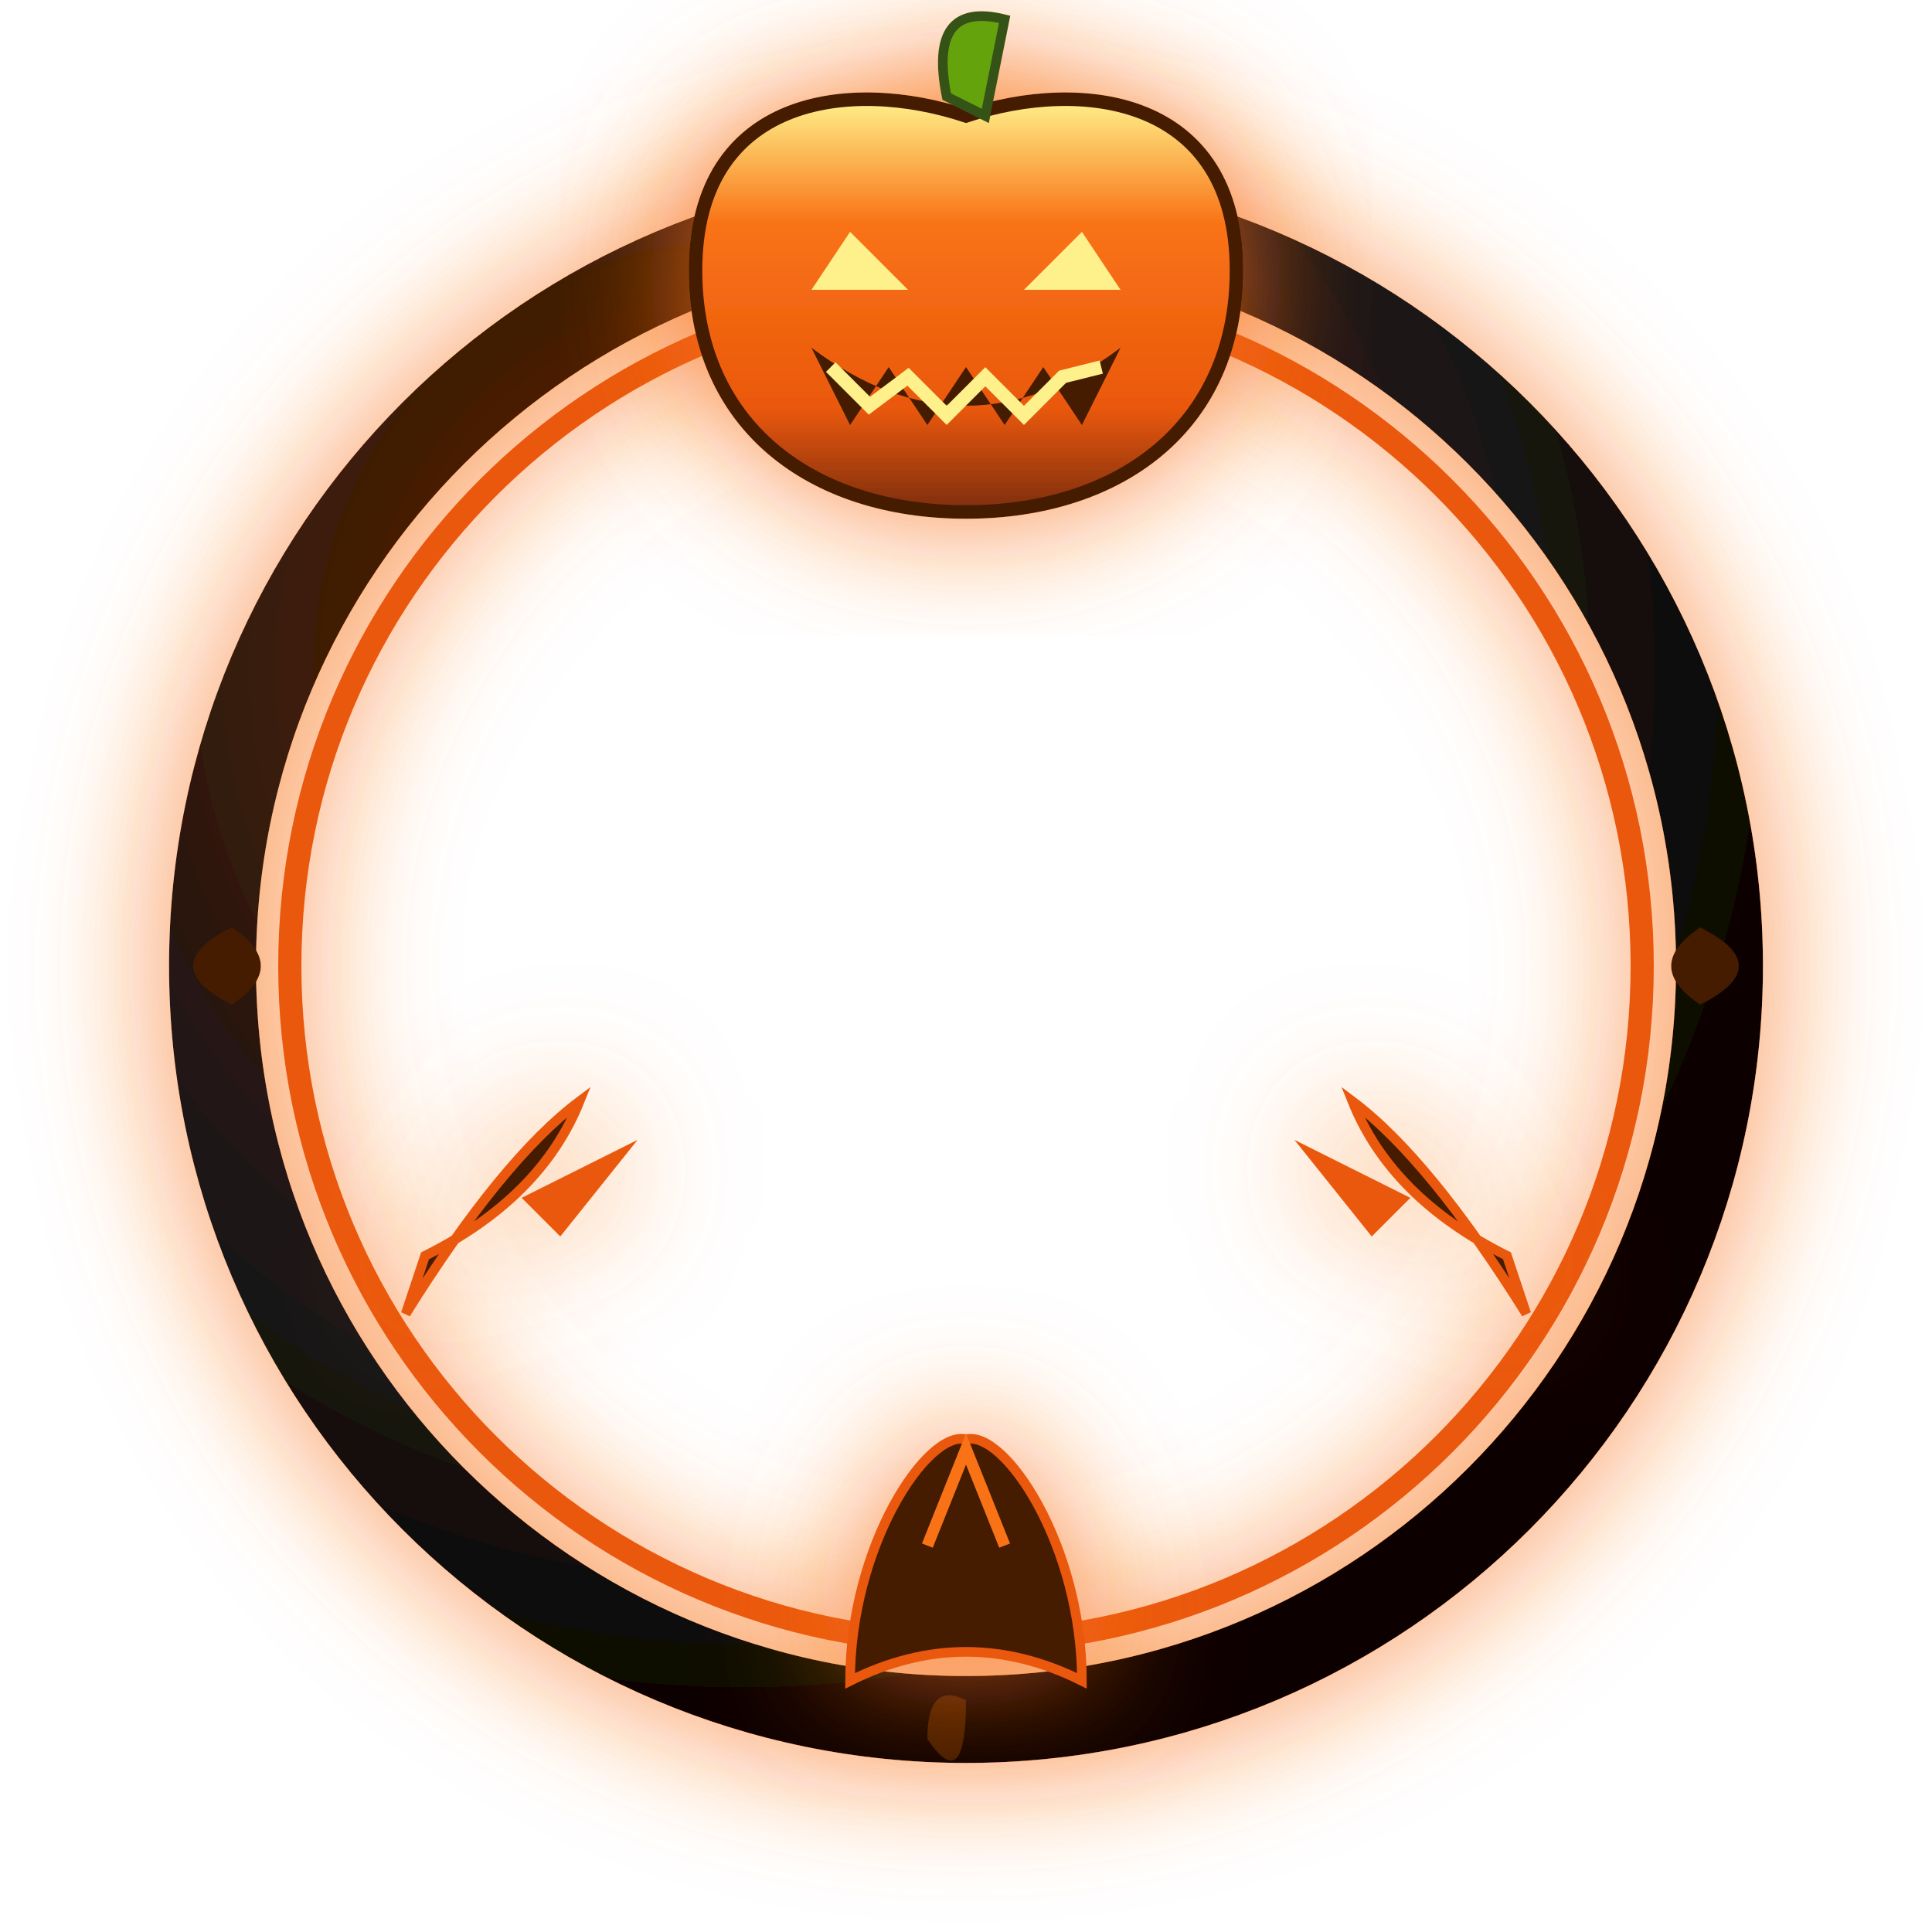
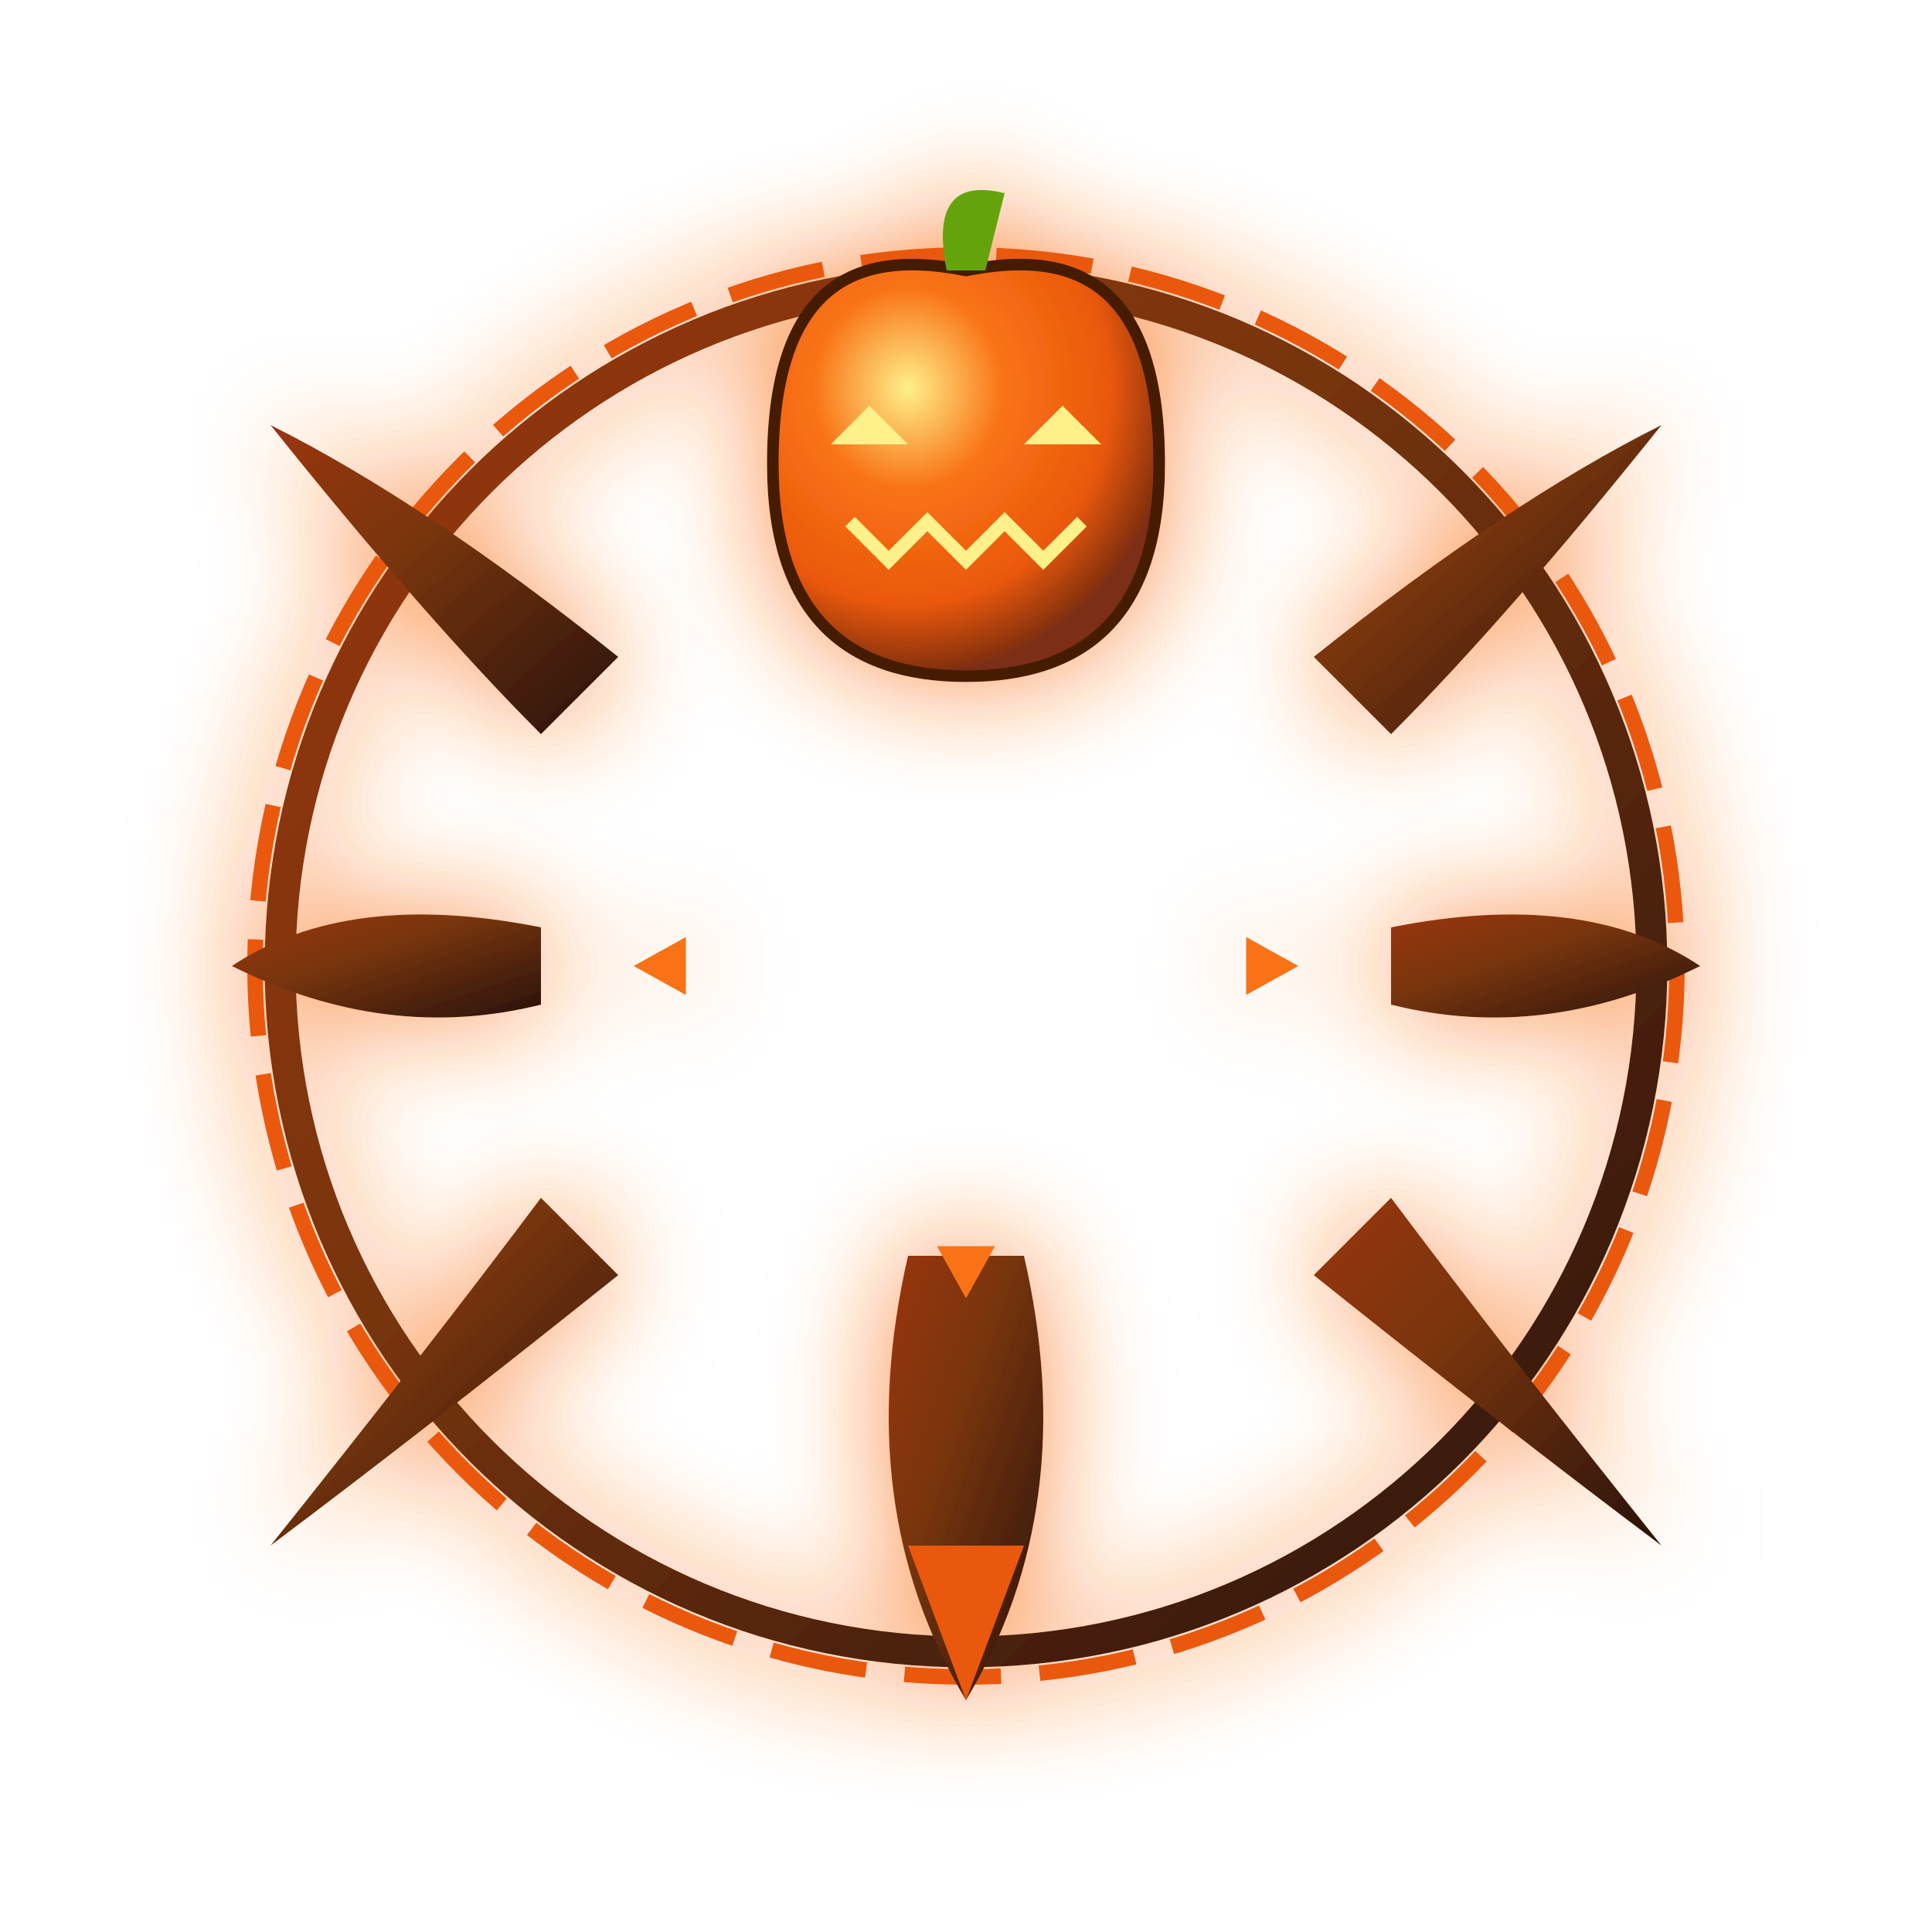
<svg xmlns="http://www.w3.org/2000/svg" viewBox="0 0 100 100" fill="none">
  <defs>
-     <radialGradient id="briarWood" cx="35%" cy="30%" r="70%">
-       <stop offset="0%" stop-color="#78350f" />
-       <stop offset="35%" stop-color="#451a03" />
-       <stop offset="70%" stop-color="#1c1917" />
-       <stop offset="100%" stop-color="#0a0502" />
-     </radialGradient>
-     <linearGradient id="pumpkinGleam" x1="0" y1="0" x2="0" y2="1">
+     <linearGradient id="briarGrad" x1="0" y1="0" x2="1" y2="1">
+       <stop offset="0%" stop-color="#9a3412" />
+       <stop offset="40%" stop-color="#78350f" />
+       <stop offset="100%" stop-color="#291205" />
+     </linearGradient>
+     <radialGradient id="pumpkinLantern" cx="35%" cy="30%" r="70%">
      <stop offset="0%" stop-color="#fef08a" />
-       <stop offset="30%" stop-color="#f97316" />
+       <stop offset="35%" stop-color="#f97316" />
      <stop offset="75%" stop-color="#ea580c" />
      <stop offset="100%" stop-color="#7c2d12" />
-     </linearGradient>
-     <filter id="pumpkinGlow" x="-25%" y="-25%" width="150%" height="150%">
-       <feDropShadow dx="0" dy="1.5" stdDeviation="2" flood-color="#000" flood-opacity="0.9" />
-       <feDropShadow dx="0" dy="0" stdDeviation="3.5" flood-color="#f97316" flood-opacity="0.85" />
+     </radialGradient>
+     <filter id="pumpkinAura" x="-25%" y="-25%" width="150%" height="150%">
+       <feDropShadow dx="0" dy="1.5" stdDeviation="1.5" flood-color="#000" flood-opacity="0.9" />
+       <feDropShadow dx="0" dy="0" stdDeviation="3" flood-color="#f97316" flood-opacity="0.8" />
    </filter>
  </defs>
-   <g filter="url(#pumpkinGlow)">
-     <circle cx="50" cy="50" r="39" stroke="url(#briarWood)" stroke-width="4.5" />
-     <circle cx="50" cy="50" r="35" stroke="#ea580c" stroke-width="1.2" />
-     <path d="M12,48 Q8,50 12,52 Q15,50 12,48 Z" fill="#451a03" />
-     <path d="M88,48 Q92,50 88,52 Q85,50 88,48 Z" fill="#451a03" />
-     <path d="M50,88 Q50,93 48,90 Q48,87 50,88 Z" fill="#451a03" />
-   </g>
-   <g filter="url(#pumpkinGlow)">
-     <path d="M36,14 C36,5 44,4 50,6 C56,4 64,5 64,14 C64,22 58,26.5 50,26.5 C42,26.5 36,22 36,14 Z" fill="url(#pumpkinGleam)" stroke="#451a03" stroke-width="0.7" />
-     <path d="M49,5 Q48,0 52,1 L51,6 Z" fill="#65a30d" stroke="#365314" stroke-width="0.5" />
-     <polygon points="44,12 47,15 42,15" fill="#fef08a" />
-     <polygon points="56,12 58,15 53,15" fill="#fef08a" />
-     <path d="M42,18 L44,22 L46,19 L48,22 L50,19 L52,22 L54,19 L56,22 L58,18 Q50,24 42,18 Z" fill="#451a03" />
-     <path d="M43,19 L45,21 L47,19.5 L49,21.5 L51,19.5 L53,21.5 L55,19.5 L57,19" stroke="#fef08a" stroke-width="0.7" />
-   </g>
-   <g filter="url(#pumpkinGlow)">
-     <path d="M44,87 C44,80 48,74 50,74.5 C52,74 56,80 56,87 C52,85 48,85 44,87 Z" fill="#451a03" stroke="#ea580c" stroke-width="0.5" />
-     <path d="M48,80 L50,75 L52,80" stroke="#f97316" stroke-width="0.6" />
-     <path d="M22,65 Q28,62 30,57 Q26,60 21,68 Z" fill="#451a03" stroke="#ea580c" stroke-width="0.5" />
-     <polygon points="27,62 33,59 29,64" fill="#ea580c" />
-     <path d="M78,65 Q72,62 70,57 Q74,60 79,68 Z" fill="#451a03" stroke="#ea580c" stroke-width="0.5" />
-     <polygon points="73,62 67,59 71,64" fill="#ea580c" />
+   <g filter="url(#pumpkinAura)">
+     <circle cx="50" cy="50" r="35.5" stroke="url(#briarGrad)" stroke-width="1.6" />
+     <circle cx="50" cy="50" r="36.8" stroke="#ea580c" stroke-width="0.8" stroke-dasharray="5 2" />
+     <path d="M40,24 C40,14 45,13 50,14 C55,13 60,14 60,24 C60,32 56,35 50,35 C44,35 40,32 40,24 Z" fill="url(#pumpkinLantern)" stroke="#451a03" stroke-width="0.6" />
+     <path d="M49,14 Q48,9 52,10 L51,14 Z" fill="#65a30d" />
+     <polygon points="45,21 47,23 43,23" fill="#fef08a" />
+     <polygon points="55,21 57,23 53,23" fill="#fef08a" />
+     <path d="M44,27 L46,29 L48,27 L50,29 L52,27 L54,29 L56,27" stroke="#fef08a" stroke-width="0.7" />
+     <path d="M68,34 Q78,26 86,22 Q78,32 72,38 Z" fill="url(#briarGrad)" />
+     <path d="M72,48 Q82,46 88,50 Q80,54 72,52 Z" fill="url(#briarGrad)" />
+     <path d="M68,66 Q78,74 86,80 Q78,70 72,62 Z" fill="url(#briarGrad)" />
+     <path d="M47,65 Q44,78 50,88 Q56,78 53,65 Z" fill="url(#briarGrad)" />
+     <polygon points="50,88 47,80 53,80" fill="#ea580c" />
+     <path d="M32,34 Q22,26 14,22 Q22,32 28,38 Z" fill="url(#briarGrad)" />
+     <path d="M28,48 Q18,46 12,50 Q20,54 28,52 Z" fill="url(#briarGrad)" />
+     <path d="M32,66 Q22,74 14,80 Q22,70 28,62 Z" fill="url(#briarGrad)" />
+     <polygon points="48.5,64.5 50,67.2 51.5,64.5" fill="#f97316" />
+     <polygon points="64.5,48.5 67.2,50 64.5,51.5" fill="#f97316" />
+     <polygon points="35.5,48.5 32.8,50 35.5,51.5" fill="#f97316" />
  </g>
</svg>
